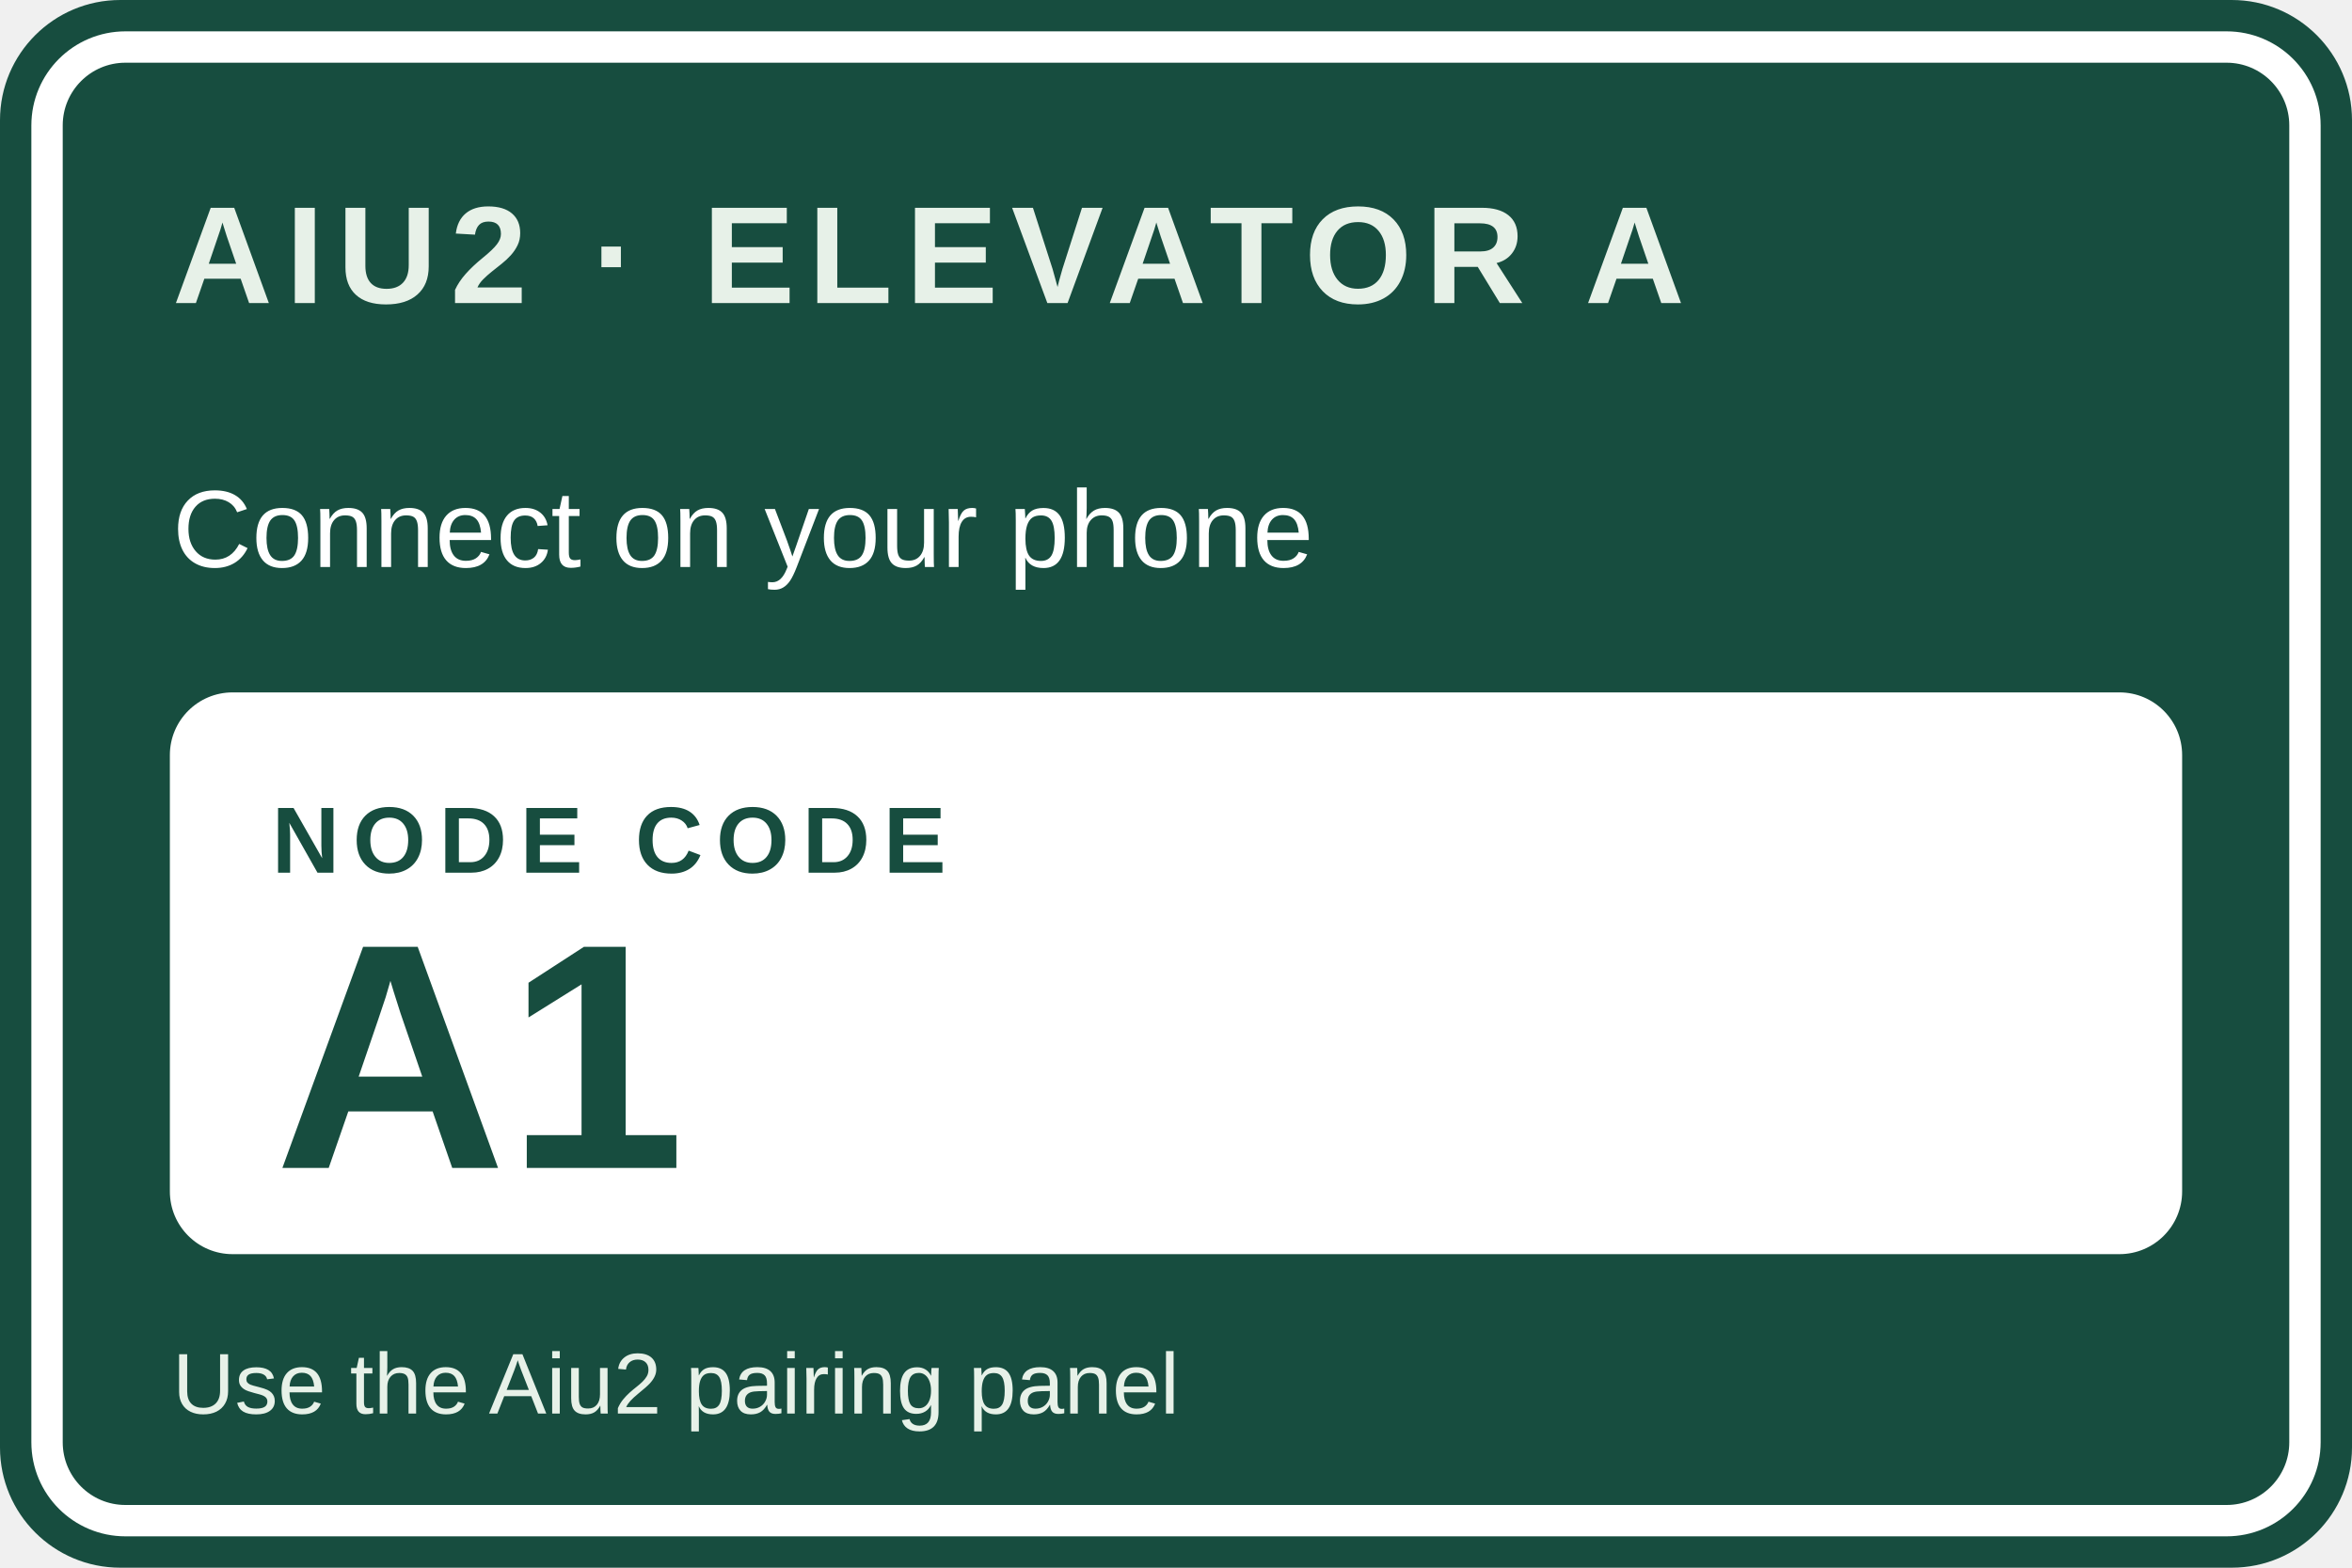
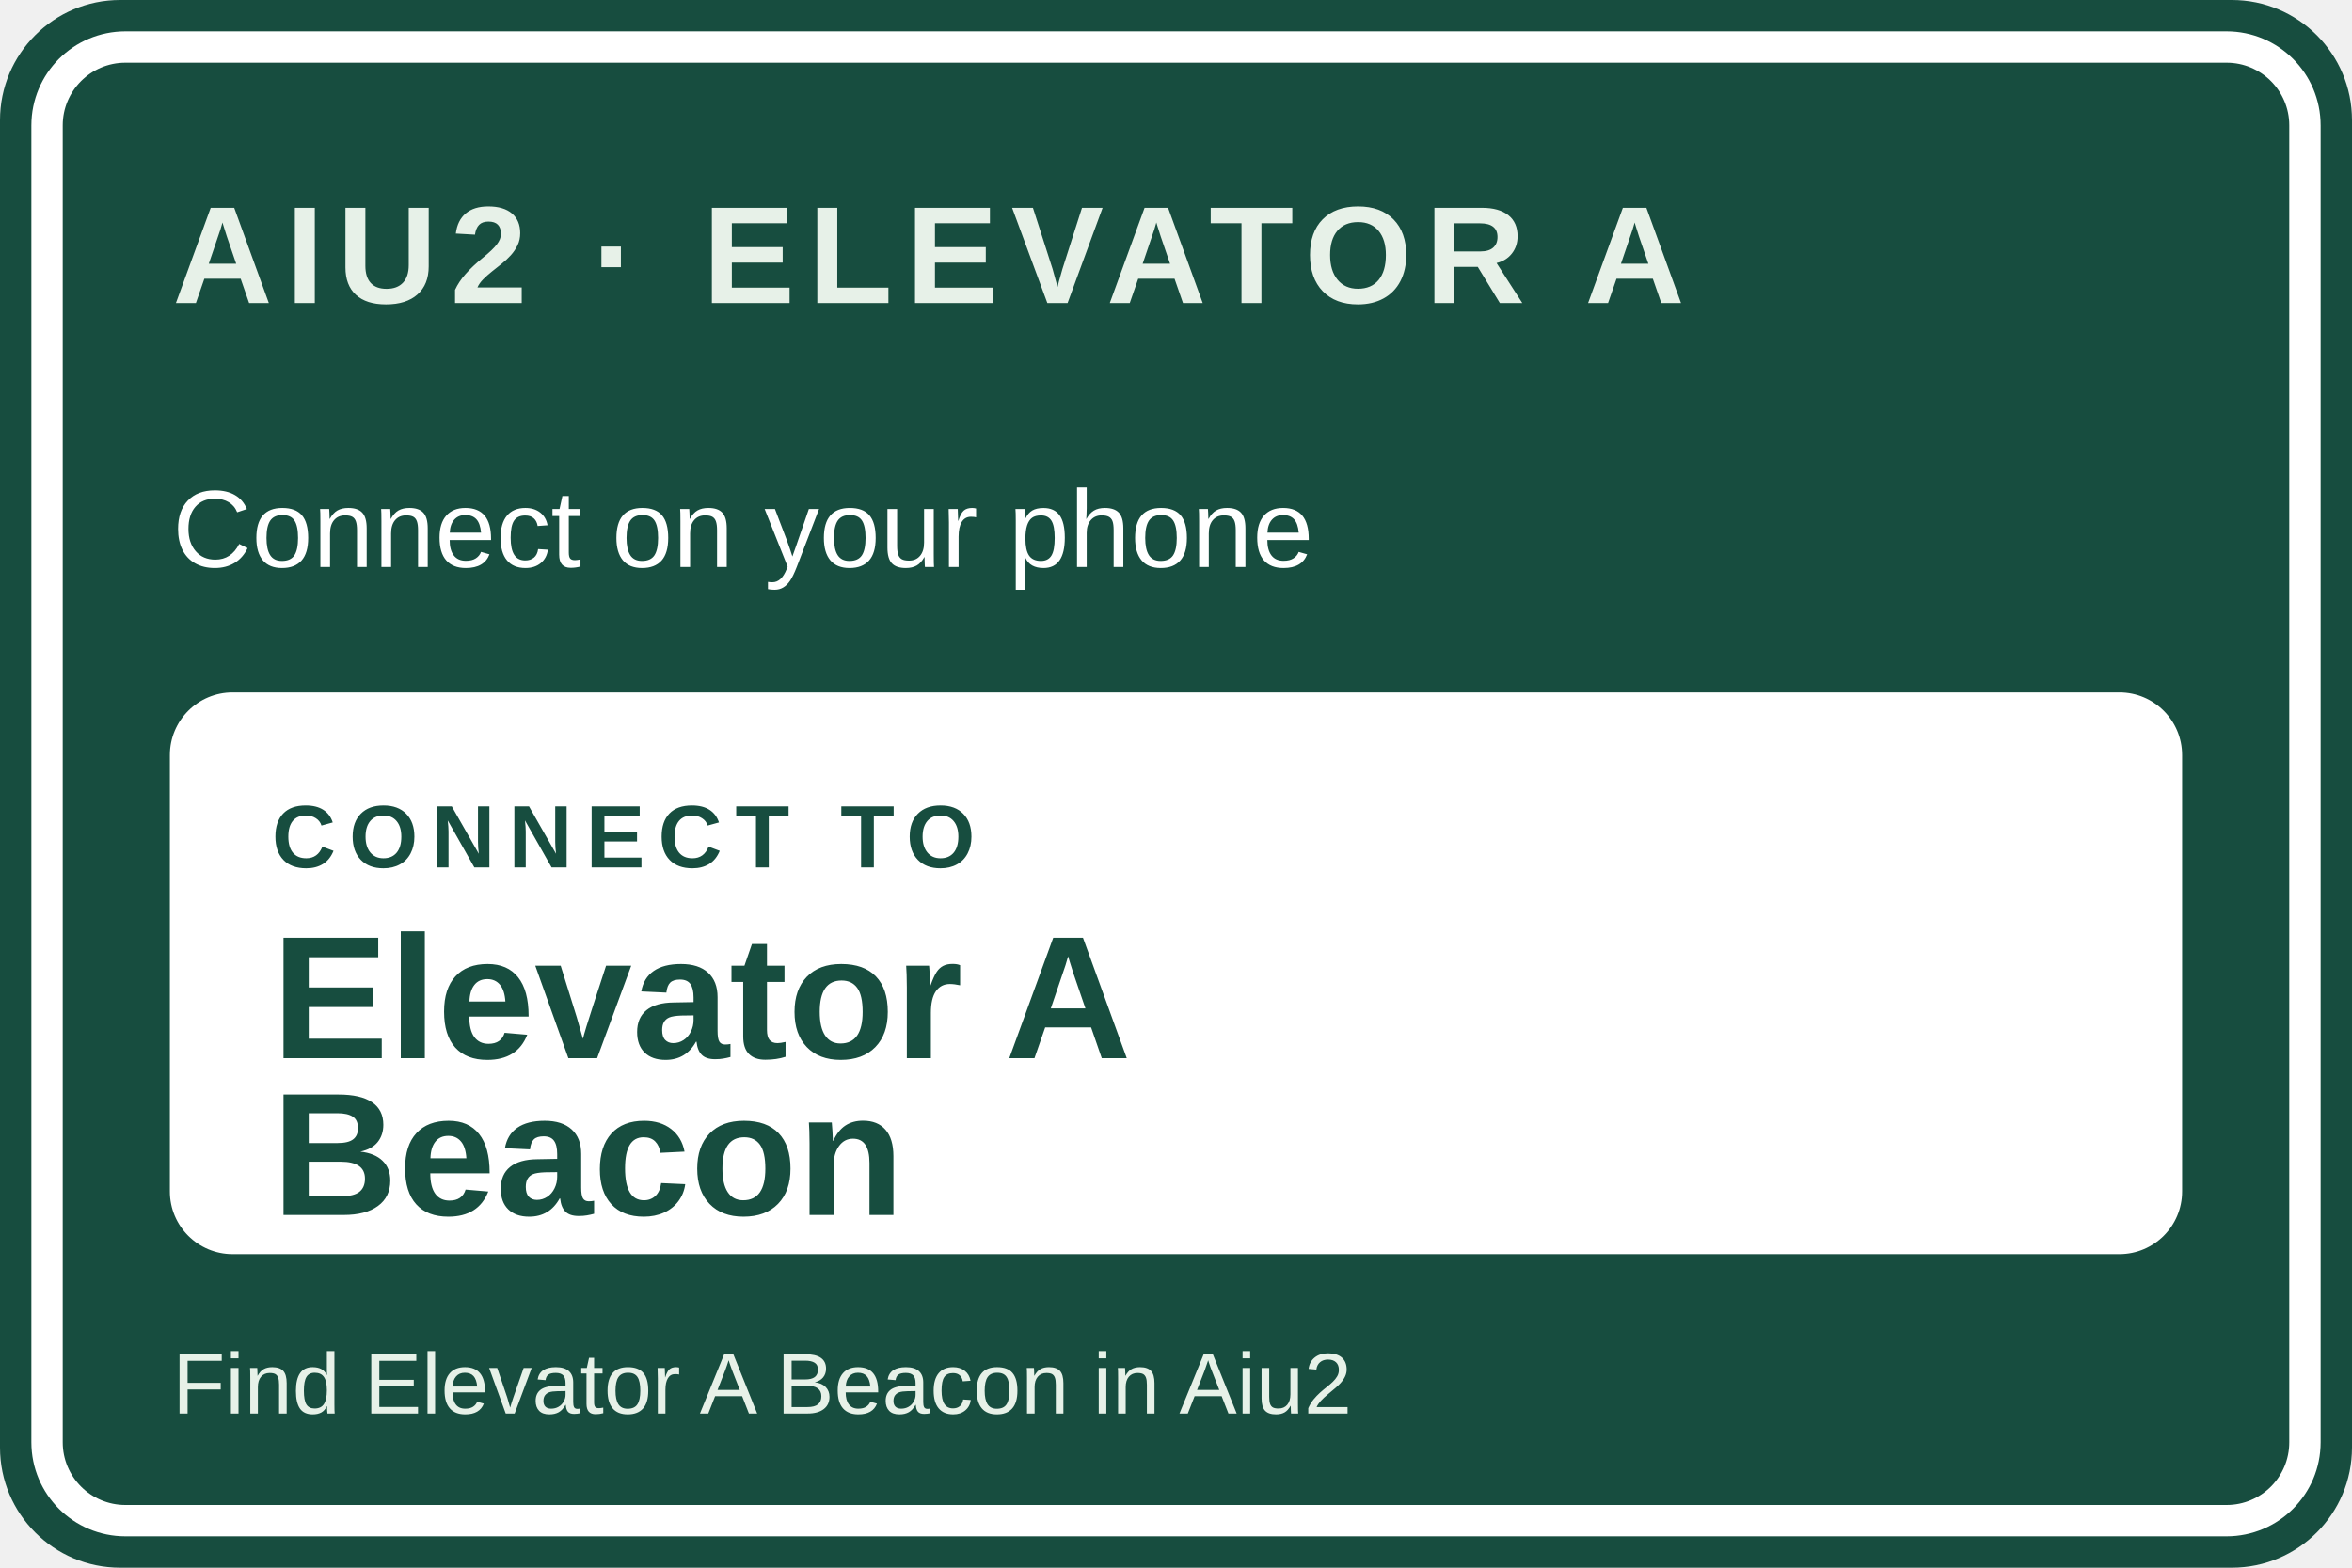
<svg xmlns="http://www.w3.org/2000/svg" width="90mm" height="60mm" viewBox="0 0 900 600" role="img" aria-labelledby="title desc">
  <rect width="900" height="600" rx="46" fill="#174d3f" />
  <rect x="18" y="18" width="864" height="564" rx="30" fill="none" stroke="#fff" stroke-width="12" />
  <text x="66" y="116" fill="#e7f1e8" font-family="Arial,sans-serif" font-size="53" font-weight="700" letter-spacing="5">AIU2 · ELEVATOR A</text>
  <text x="66" y="217" fill="#fff" font-family="Arial,sans-serif" font-size="42">Connect on your phone</text>
  <rect x="65" y="265" width="770" height="215" rx="24" fill="#fff" />
-   <text x="104" y="334" fill="#174d3f" font-family="Arial,sans-serif" font-size="36" font-weight="700" letter-spacing="5">NODE CODE</text>
-   <text x="105" y="447" fill="#174d3f" font-family="Arial,sans-serif" font-size="123" font-weight="700">A1</text>
-   <text x="66" y="541" fill="#e7f1e8" font-family="Arial,sans-serif" font-size="33">Use the Aiu2 pairing panel</text>
+   <text x="104" y="332" fill="#174d3f" font-family="Arial,sans-serif" font-size="34" font-weight="700" letter-spacing="5">CONNECT TO</text>
+   <text x="104" y="405" fill="#174d3f" font-family="Arial,sans-serif" font-size="67" font-weight="700">Elevator A</text>
+   <text x="104" y="465" fill="#174d3f" font-family="Arial,sans-serif" font-size="67" font-weight="700">Beacon</text>
+   <text x="66" y="541" fill="#e7f1e8" font-family="Arial,sans-serif" font-size="33">Find Elevator A Beacon in Aiu2</text>
</svg>
